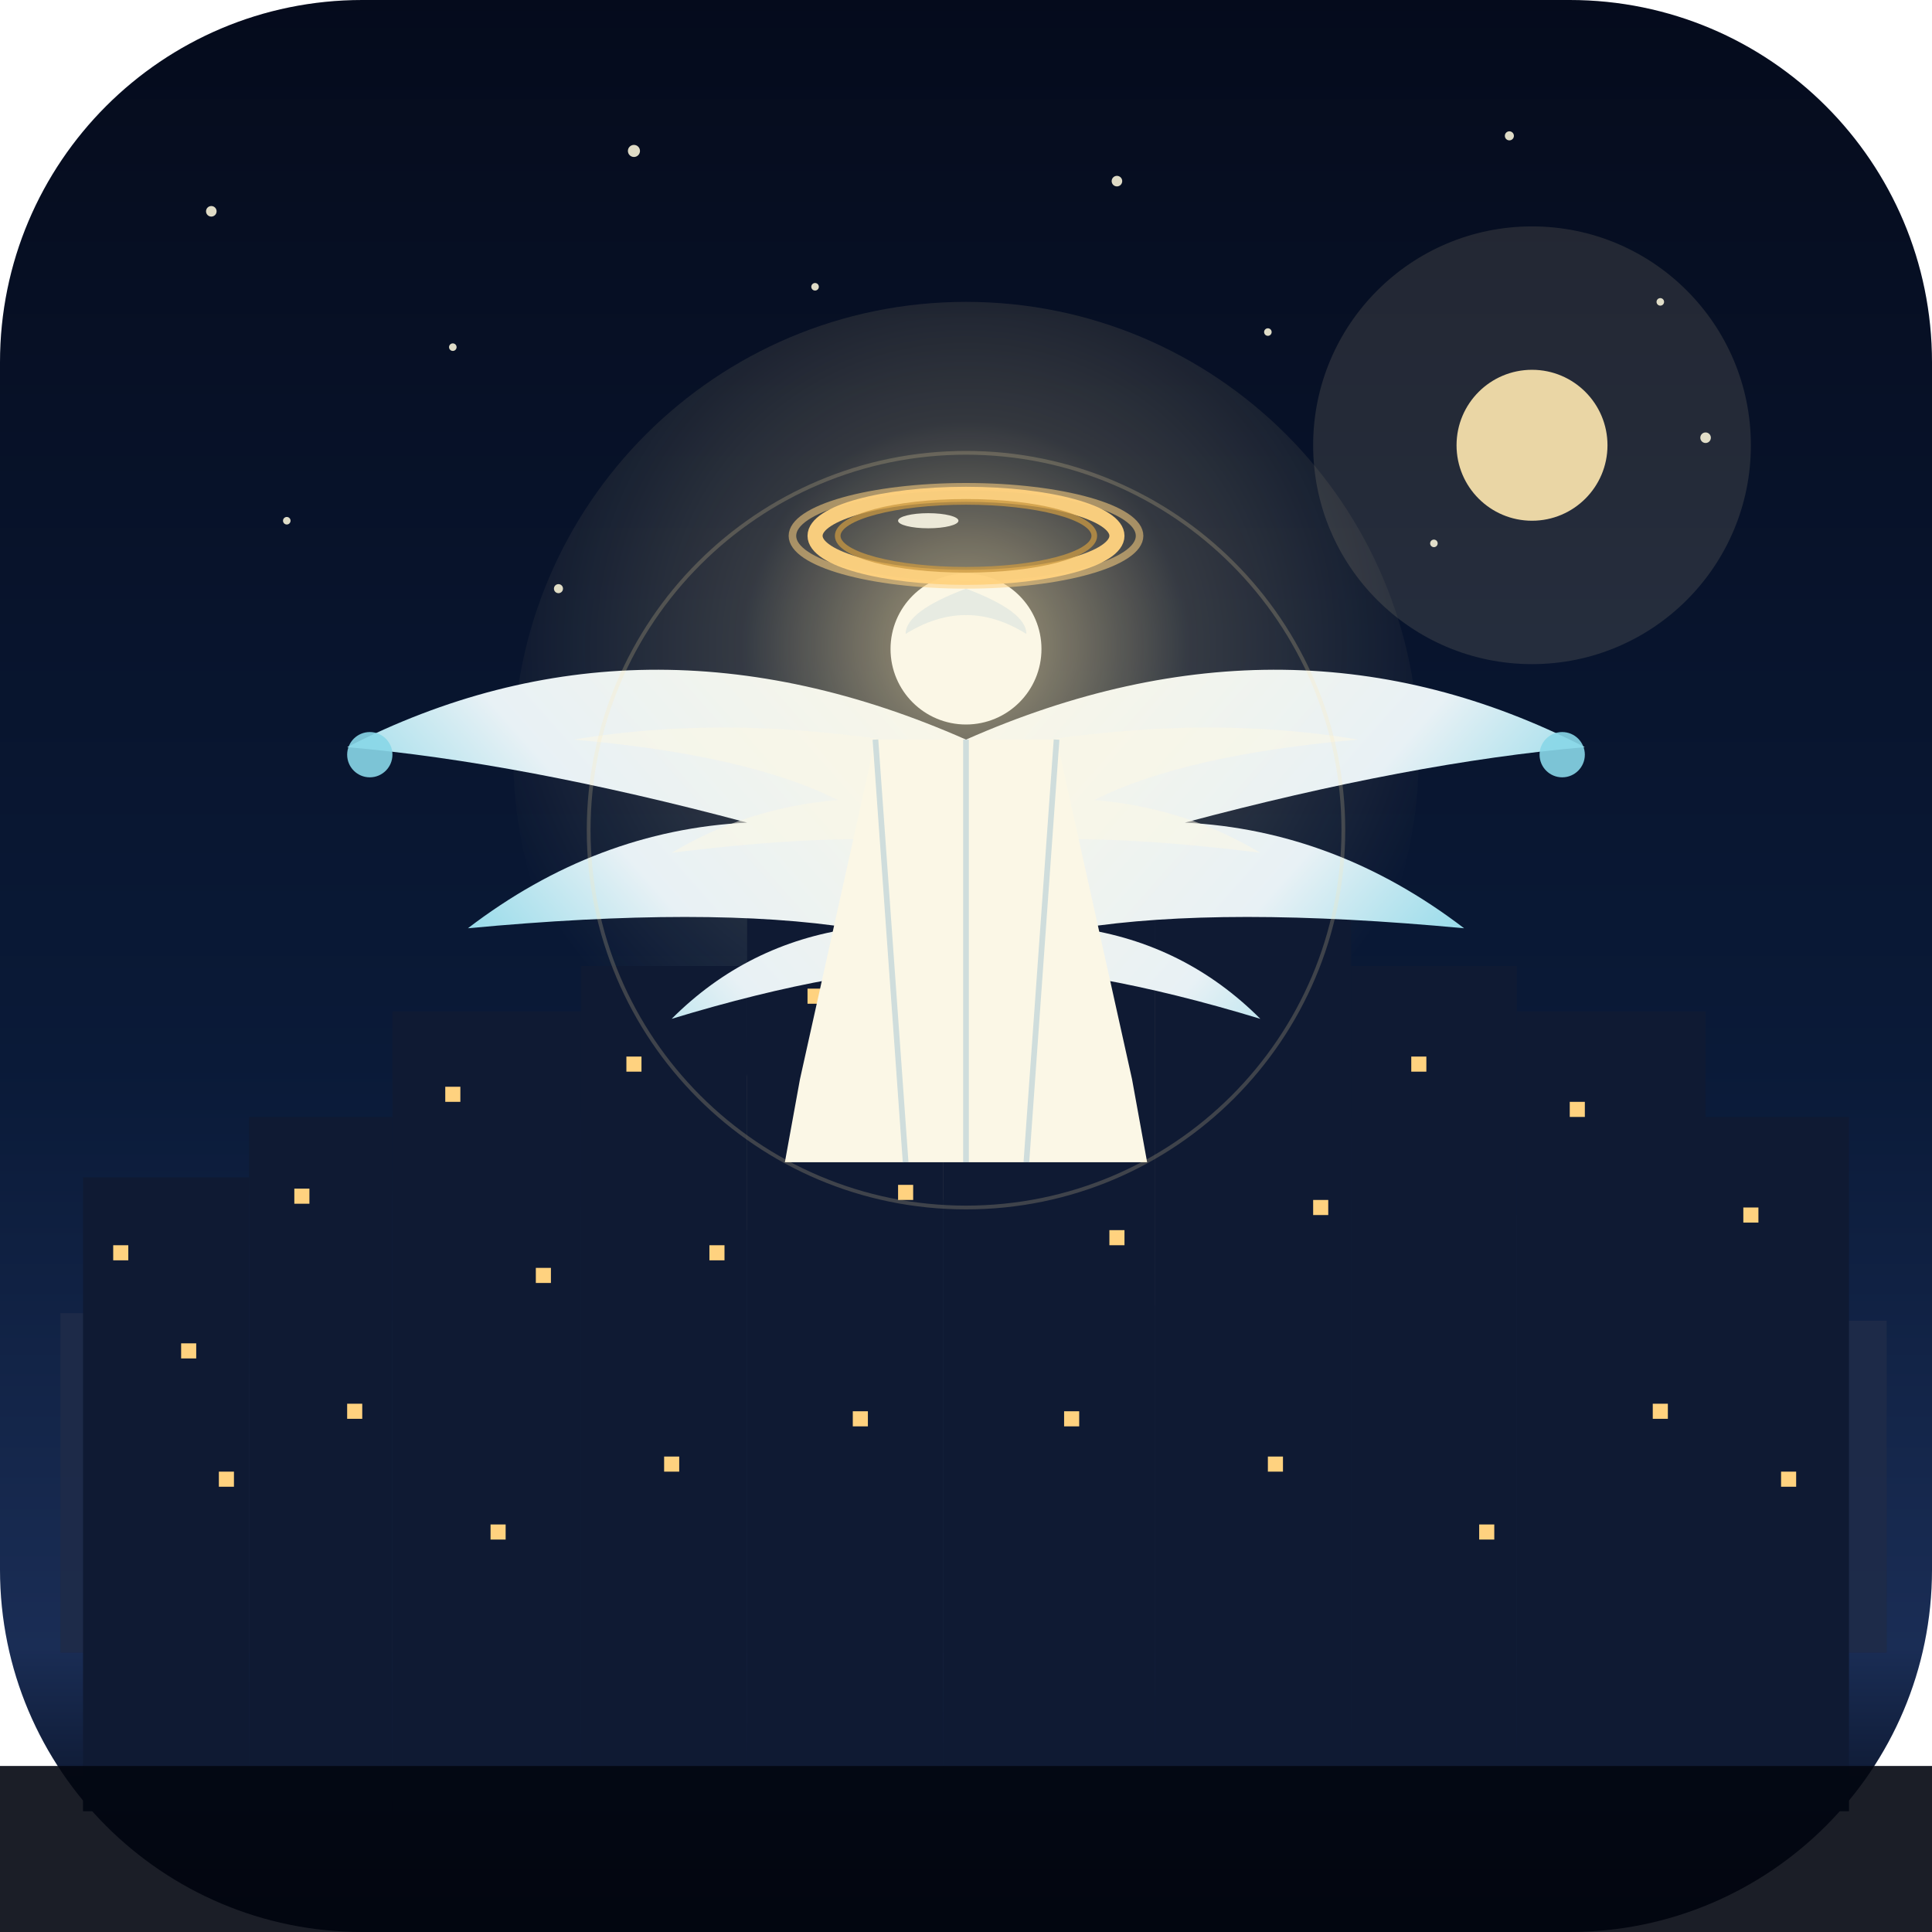
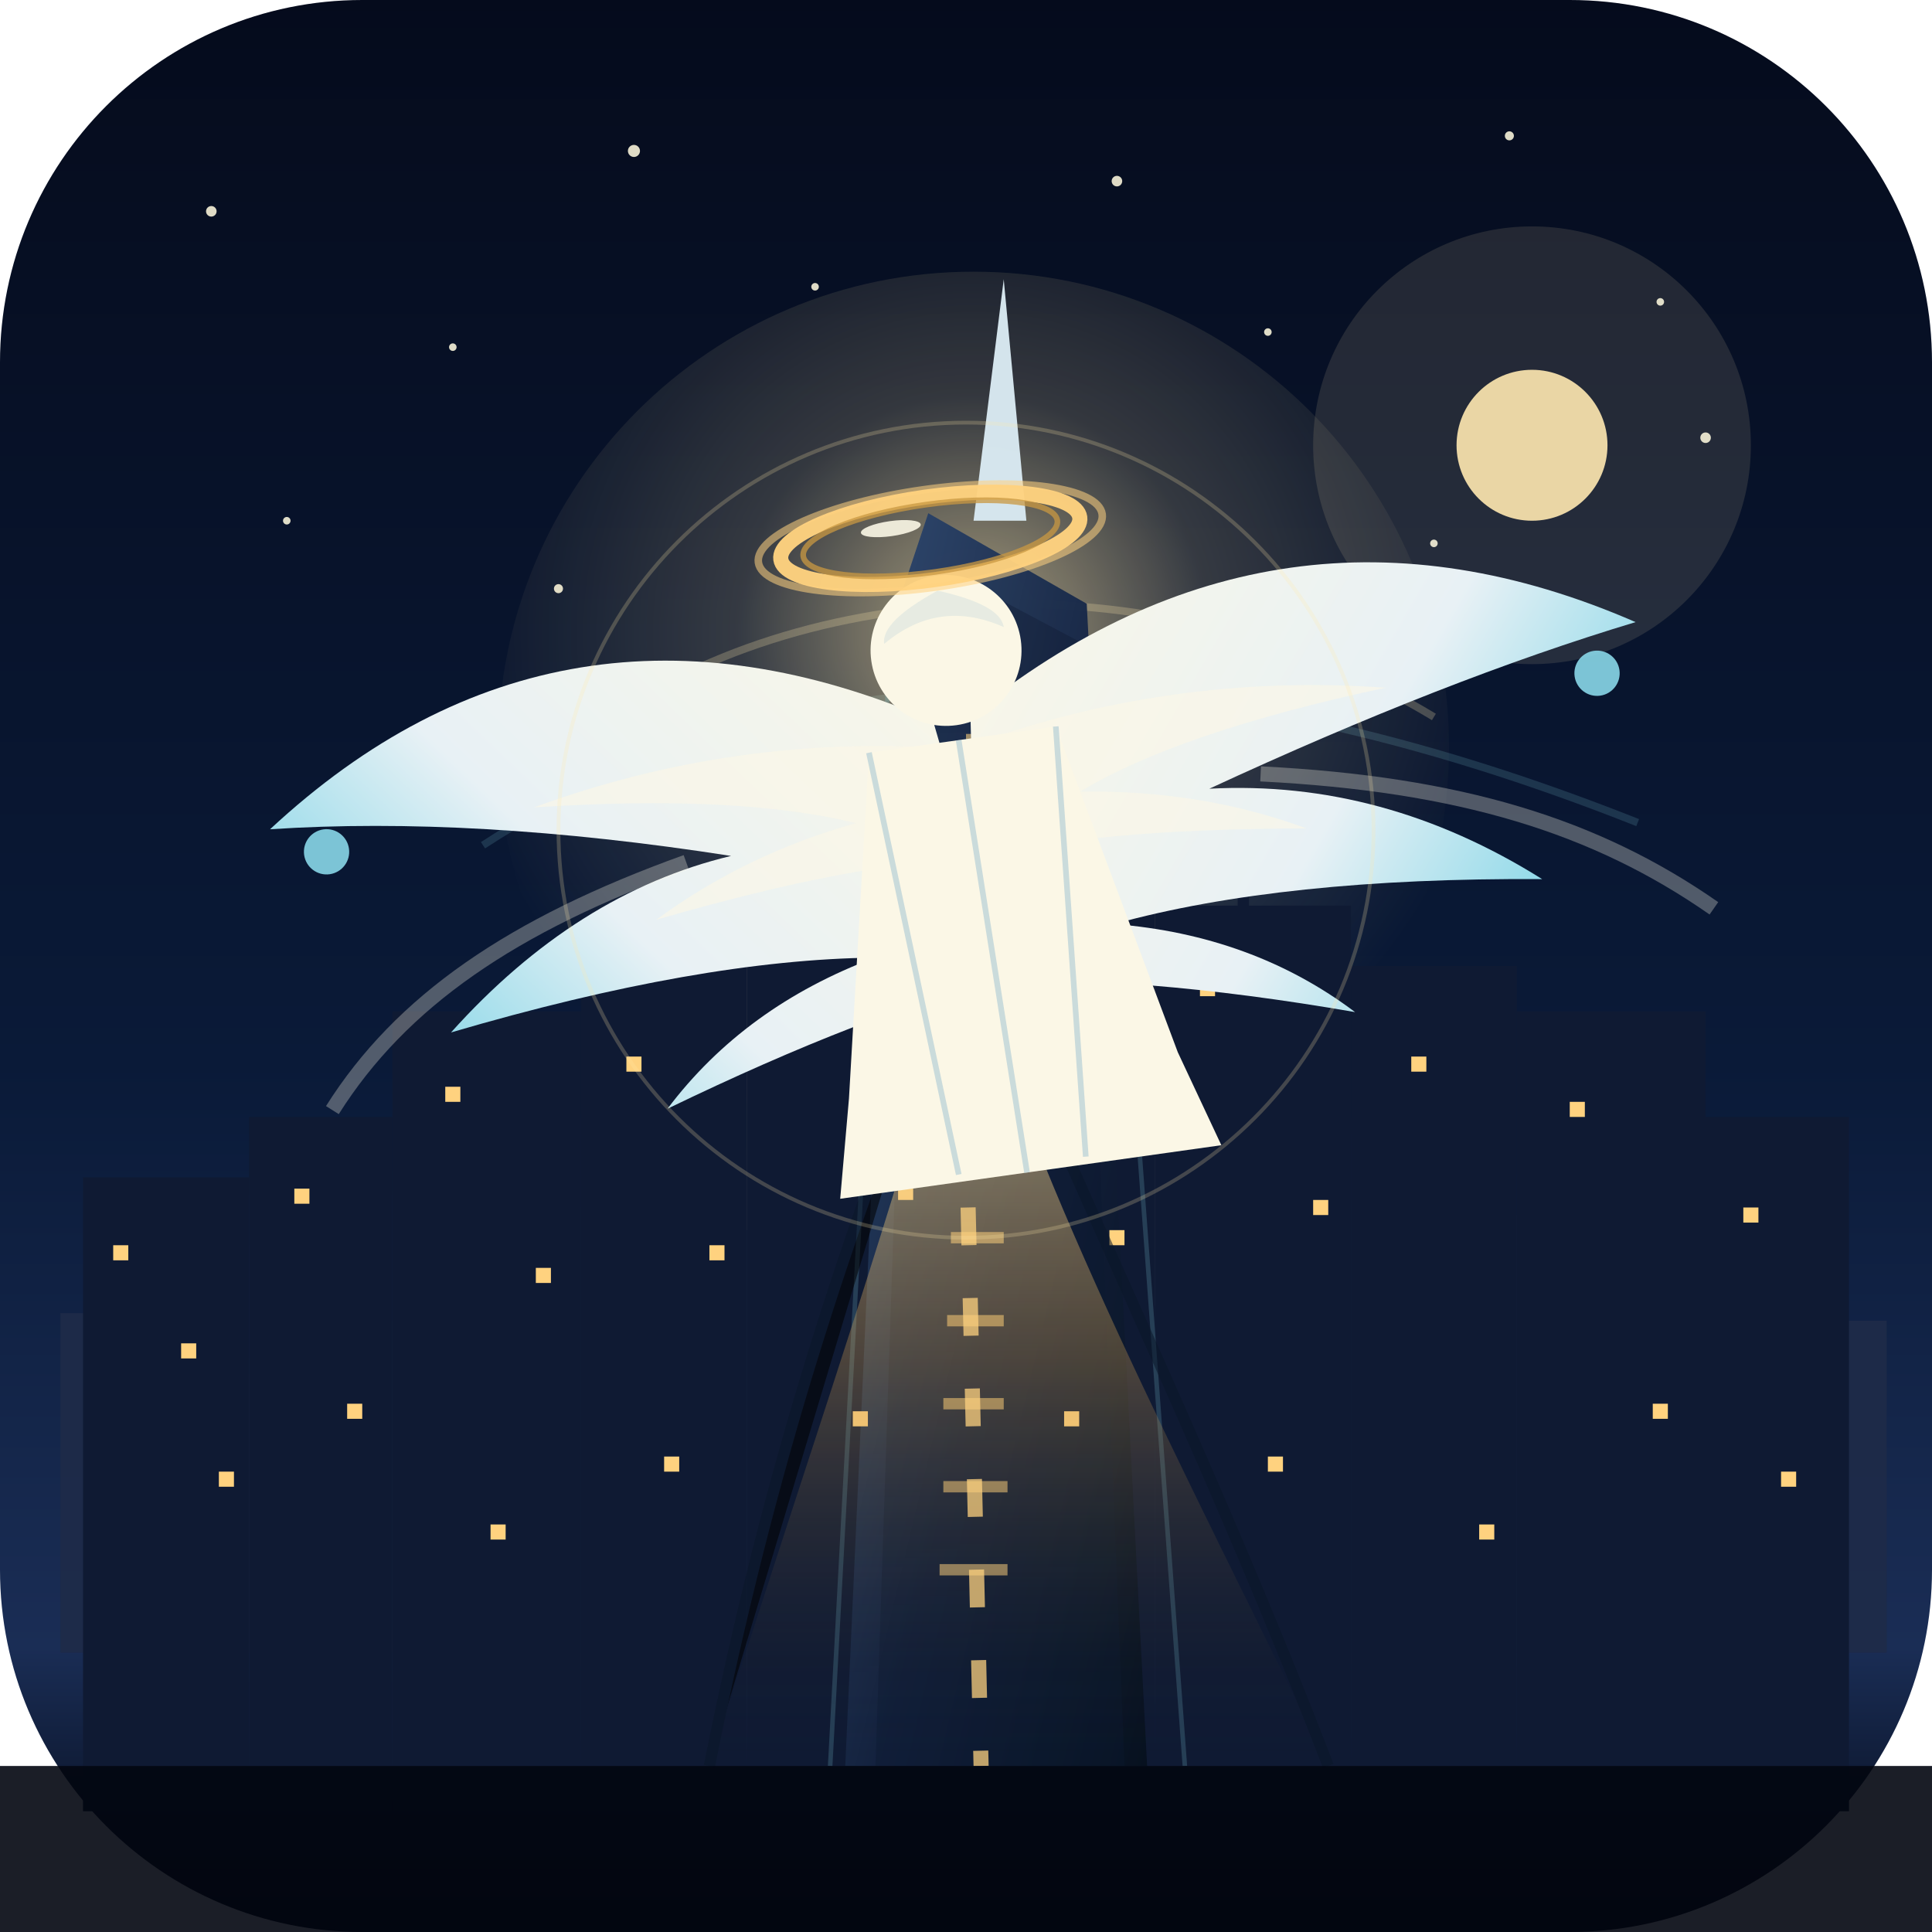
<svg xmlns="http://www.w3.org/2000/svg" viewBox="0 0 512 512">
  <defs>
    <linearGradient id="sky" x1="0" y1="0" x2="0" y2="1">
      <stop offset="0" stop-color="#050B1C" />
      <stop offset="0.55" stop-color="#0A1A38" />
      <stop offset="0.85" stop-color="#1A2D55" />
      <stop offset="1" stop-color="#020610" />
    </linearGradient>
    <radialGradient id="aura" cx="0.5" cy="0.38" r="0.55">
      <stop offset="0" stop-color="#FFE7A8" stop-opacity="0.65" />
      <stop offset="0.45" stop-color="#FFE7A8" stop-opacity="0.18" />
      <stop offset="1" stop-color="#FFE7A8" stop-opacity="0" />
    </radialGradient>
    <linearGradient id="beam" x1="0.5" y1="0" x2="0.5" y2="1">
      <stop offset="0" stop-color="#FFE9B0" stop-opacity="0.62" />
      <stop offset="0.75" stop-color="#FFE9B0" stop-opacity="0.16" />
      <stop offset="1" stop-color="#FFE9B0" stop-opacity="0" />
    </linearGradient>
    <linearGradient id="wingL" x1="1" y1="0" x2="0" y2="0.5">
      <stop offset="0" stop-color="#FBF7E6" />
      <stop offset="0.65" stop-color="#E8F1F5" />
      <stop offset="1" stop-color="#88D7E8" />
    </linearGradient>
    <linearGradient id="wingR" x1="0" y1="0" x2="1" y2="0.5">
      <stop offset="0" stop-color="#FBF7E6" />
      <stop offset="0.65" stop-color="#E8F1F5" />
      <stop offset="1" stop-color="#88D7E8" />
    </linearGradient>
+     <linearGradient id="avenue" x1="0" y1="0" x2="0" y2="1">
+       <stop offset="0" stop-color="#FFF2BE" stop-opacity="0.76" />
+       <stop offset="0.5" stop-color="#E1A952" stop-opacity="0.34" />
+       <stop offset="1" stop-color="#0A1628" stop-opacity="0" />
+     </linearGradient>
+     <linearGradient id="wtc" x1="0" y1="0" x2="1" y2="1">
+       <stop offset="0" stop-color="#314B73" />
+       <stop offset="0.56" stop-color="#13213D" />
+       <stop offset="1" stop-color="#07101F" />
+     </linearGradient>
  </defs>
  <rect width="512" height="512" rx="96" fill="url(#sky)" />
  <circle cx="406" cy="118" r="20" fill="#FFE9B0" opacity="0.9" />
  <circle cx="406" cy="118" r="58" fill="#FFE9B0" opacity="0.12" />
  <g fill="#F6F2D8" opacity="0.9">
    <circle cx="56" cy="56" r="1.4" />
    <circle cx="120" cy="92" r="1" />
    <circle cx="168" cy="40" r="1.6" />
    <circle cx="216" cy="76" r="1" />
    <circle cx="296" cy="48" r="1.4" />
    <circle cx="336" cy="88" r="1" />
    <circle cx="400" cy="36" r="1.2" />
    <circle cx="440" cy="80" r="1" />
    <circle cx="76" cy="138" r="1" />
    <circle cx="148" cy="156" r="1.2" />
    <circle cx="380" cy="144" r="1" />
    <circle cx="452" cy="116" r="1.4" />
  </g>
-   <polygon points="220,200 292,200 360,462 152,462" fill="url(#beam)" opacity="0.72" />
-   <circle cx="256" cy="200" r="120" fill="url(#aura)" />
+   <path d="M162 190 C220 150 314 150 380 190" stroke="#FFE9B0" stroke-width="2" opacity="0.24" fill="none" />
+   <path d="M128 224 C214 168 318 172 434 218" stroke="#88D7E8" stroke-width="2" opacity="0.16" fill="none" />
+   <polygon points="214,196 298,192 388,468 128,468" fill="url(#beam)" opacity="0.72" />
+   <circle cx="258" cy="198" r="126" fill="url(#aura)" />
  <g fill="#1E2A48" opacity="0.94">
    <rect x="16" y="348" width="28" height="90" />
    <rect x="44" y="360" width="22" height="78" />
    <rect x="66" y="330" width="36" height="108" />
    <rect x="102" y="350" width="26" height="88" />
    <rect x="128" y="320" width="32" height="118" />
    <rect x="160" y="340" width="24" height="98" />
    <rect x="184" y="326" width="30" height="112" />
    <rect x="218" y="344" width="28" height="94" />
    <rect x="246" y="318" width="32" height="120" />
    <rect x="278" y="332" width="26" height="106" />
    <rect x="304" y="346" width="28" height="92" />
    <rect x="332" y="318" width="32" height="120" />
    <rect x="364" y="336" width="24" height="102" />
    <rect x="388" y="322" width="30" height="116" />
    <rect x="418" y="348" width="26" height="90" />
    <rect x="444" y="332" width="32" height="106" />
    <rect x="476" y="350" width="24" height="88" />
  </g>
  <g fill="#0F1A33">
    <rect x="22" y="312" width="44" height="168" />
    <rect x="66" y="296" width="38" height="184" />
    <rect x="104" y="268" width="50" height="212" />
    <rect x="154" y="256" width="44" height="224" />
    <rect x="198" y="240" width="52" height="240" />
    <rect x="250" y="224" width="56" height="256" />
    <rect x="306" y="240" width="52" height="240" />
    <rect x="358" y="256" width="44" height="224" />
    <rect x="402" y="268" width="50" height="212" />
    <rect x="452" y="296" width="38" height="184" />
    <rect x="276" y="208" width="4" height="20" />
    <rect x="222" y="226" width="3" height="16" />
    <rect x="328" y="226" width="3" height="16" />
  </g>
+   <g opacity="0.98">
+     <path d="M246 136 L288 160 L304 468 L224 468 L238 160Z" fill="url(#wtc)" />
+     <path d="M266 74 L272 138 L258 138Z" fill="#D7E8F0" />
+     <path d="M252 152 L286 170 L298 468 L232 468 L242 170Z" fill="#0B1730" opacity="0.38" />
+     <path d="M256 174h8M256 196h9M255 218h10M254 240h11M254 262h11M253 284h12M252 306h13M252 328h14M251 350h15M250 372h16M250 394h17M249 416h18" stroke="#FFD27F" stroke-width="3" opacity="0.58" />
+     <path d="M236 170 L220 468M292 170 L314 468" stroke="#88D7E8" stroke-width="1.2" opacity="0.2" />
+   </g>
  <g fill="#FFD27F">
    <rect x="30" y="330" width="4" height="4" />
    <rect x="48" y="356" width="4" height="4" />
    <rect x="78" y="315" width="4" height="4" />
    <rect x="118" y="288" width="4" height="4" />
    <rect x="142" y="336" width="4" height="4" />
    <rect x="166" y="280" width="4" height="4" />
    <rect x="188" y="330" width="4" height="4" />
    <rect x="214" y="262" width="4" height="4" />
    <rect x="238" y="314" width="4" height="4" />
    <rect x="270" y="244" width="4" height="4" />
    <rect x="294" y="326" width="4" height="4" />
    <rect x="318" y="260" width="4" height="4" />
    <rect x="348" y="318" width="4" height="4" />
    <rect x="374" y="280" width="4" height="4" />
    <rect x="416" y="292" width="4" height="4" />
    <rect x="462" y="320" width="4" height="4" />
    <rect x="58" y="390" width="4" height="4" />
    <rect x="92" y="372" width="4" height="4" />
    <rect x="130" y="404" width="4" height="4" />
    <rect x="176" y="386" width="4" height="4" />
    <rect x="226" y="374" width="4" height="4" />
    <rect x="282" y="374" width="4" height="4" />
    <rect x="336" y="386" width="4" height="4" />
    <rect x="392" y="404" width="4" height="4" />
    <rect x="438" y="372" width="4" height="4" />
    <rect x="472" y="390" width="4" height="4" />
  </g>
+   <path d="M188 468 C214 386 238 318 256 250 C276 318 312 386 352 468Z" fill="url(#avenue)" opacity="0.86" />
+   <path d="M250 262 C224 328 204 388 188 468M264 262 C292 330 322 390 352 468" stroke="#0A1628" stroke-width="3" opacity="0.55" />
+   <path d="M256 296 L260 468" stroke="#FFD27F" stroke-width="4" stroke-dasharray="10 14" opacity="0.74" />
  <rect x="0" y="468" width="512" height="44" fill="#020610" opacity="0.9" />
-   <path d="M256 196 Q170 158 92 198 Q138 202 198 218 Q158 220 124 246 Q188 240 226 246 Q198 250 178 270 Q224 256 256 256Z" fill="url(#wingL)" />
-   <path d="M256 196 Q342 158 420 198 Q374 202 314 218 Q354 220 388 246 Q324 240 286 246 Q314 250 334 270 Q288 256 256 256Z" fill="url(#wingR)" />
-   <path d="M256 200 Q200 188 152 196 Q198 200 222 212 Q198 214 178 226 Q226 220 252 224Z" fill="#FBF7E6" opacity="0.55" />
-   <path d="M256 200 Q312 188 360 196 Q314 200 290 212 Q314 214 334 226 Q286 220 260 224Z" fill="#FBF7E6" opacity="0.55" />
-   <circle cx="98" cy="200" r="6" fill="#88D7E8" opacity="0.9" />
-   <circle cx="414" cy="200" r="6" fill="#88D7E8" opacity="0.9" />
-   <path d="M232 196 L280 196 L300 286 L304 308 L208 308 L212 286Z" fill="#FBF7E6" />
-   <path d="M232 196 L240 308M256 196 L256 308M280 196 L272 308" stroke="#8CB6CC" stroke-width="1.5" opacity="0.4" fill="none" />
-   <circle cx="256" cy="172" r="20" fill="#FBF7E6" />
-   <path d="M240 168 Q256 158 272 168 Q272 162 256 156 Q240 162 240 168Z" fill="#8CB6CC" opacity="0.18" />
-   <ellipse cx="256" cy="142" rx="40" ry="11" fill="none" stroke="#FFD27F" stroke-width="4" opacity="0.96" />
-   <ellipse cx="256" cy="142" rx="46" ry="13" fill="none" stroke="#FFD27F" stroke-width="2" opacity="0.55" />
-   <ellipse cx="256" cy="142" rx="34" ry="9" fill="none" stroke="#C99841" stroke-width="1.5" opacity="0.75" />
-   <ellipse cx="246" cy="138" rx="8" ry="2" fill="#FBF7E6" opacity="0.9" />
-   <circle cx="256" cy="220" r="100" fill="none" stroke="#FFE7A8" stroke-width="1" opacity="0.2" />
+   <g transform="rotate(-8 256 210)">
+     <path d="M250 190 Q158 134 72 194 Q126 198 192 218 Q150 222 112 254 Q180 244 226 250 Q190 258 166 282 Q222 264 260 260Z" fill="url(#wingL)" />
+     <path d="M260 190 Q350 136 438 190 Q386 198 320 218 Q366 222 404 254 Q336 244 290 250 Q326 258 350 282 Q294 264 252 260Z" fill="url(#wingR)" />
+     <path d="M254 198 Q198 186 142 198 Q196 202 226 214 Q196 218 170 232 Q226 224 254 228Z" fill="#FBF7E6" opacity="0.62" />
+     <path d="M258 198 Q314 186 370 198 Q314 202 286 214 Q318 218 344 232 Q286 224 258 228Z" fill="#FBF7E6" opacity="0.62" />
+     <path d="M180 218 C132 228 100 244 78 270M334 216 C386 226 420 242 448 268" stroke="#FBF7E6" stroke-width="4" opacity="0.3" fill="none" />
+     <circle cx="86" cy="202" r="6" fill="#88D7E8" opacity="0.9" />
+     <circle cx="426" cy="202" r="6" fill="#88D7E8" opacity="0.9" />
+     <path d="M232 196 L282 196 L302 286 L310 312 L208 312 L214 286Z" fill="#FBF7E6" />
+     <path d="M232 196 L240 310M256 196 L258 312M282 196 L274 310" stroke="#8CB6CC" stroke-width="1.5" opacity="0.44" fill="none" />
+     <circle cx="256" cy="172" r="20" fill="#FBF7E6" />
+     <path d="M240 168 Q256 158 272 168 Q272 162 256 156 Q240 162 240 168Z" fill="#8CB6CC" opacity="0.18" />
+     <ellipse cx="256" cy="142" rx="40" ry="11" fill="none" stroke="#FFD27F" stroke-width="4" opacity="0.96" />
+     <ellipse cx="256" cy="142" rx="46" ry="13" fill="none" stroke="#FFD27F" stroke-width="2" opacity="0.55" />
+     <ellipse cx="256" cy="142" rx="34" ry="9" fill="none" stroke="#C99841" stroke-width="1.5" opacity="0.75" />
+     <ellipse cx="246" cy="138" rx="8" ry="2" fill="#FBF7E6" opacity="0.9" />
+   </g>
+   <circle cx="256" cy="220" r="108" fill="none" stroke="#FFE7A8" stroke-width="1" opacity="0.22" />
</svg>
